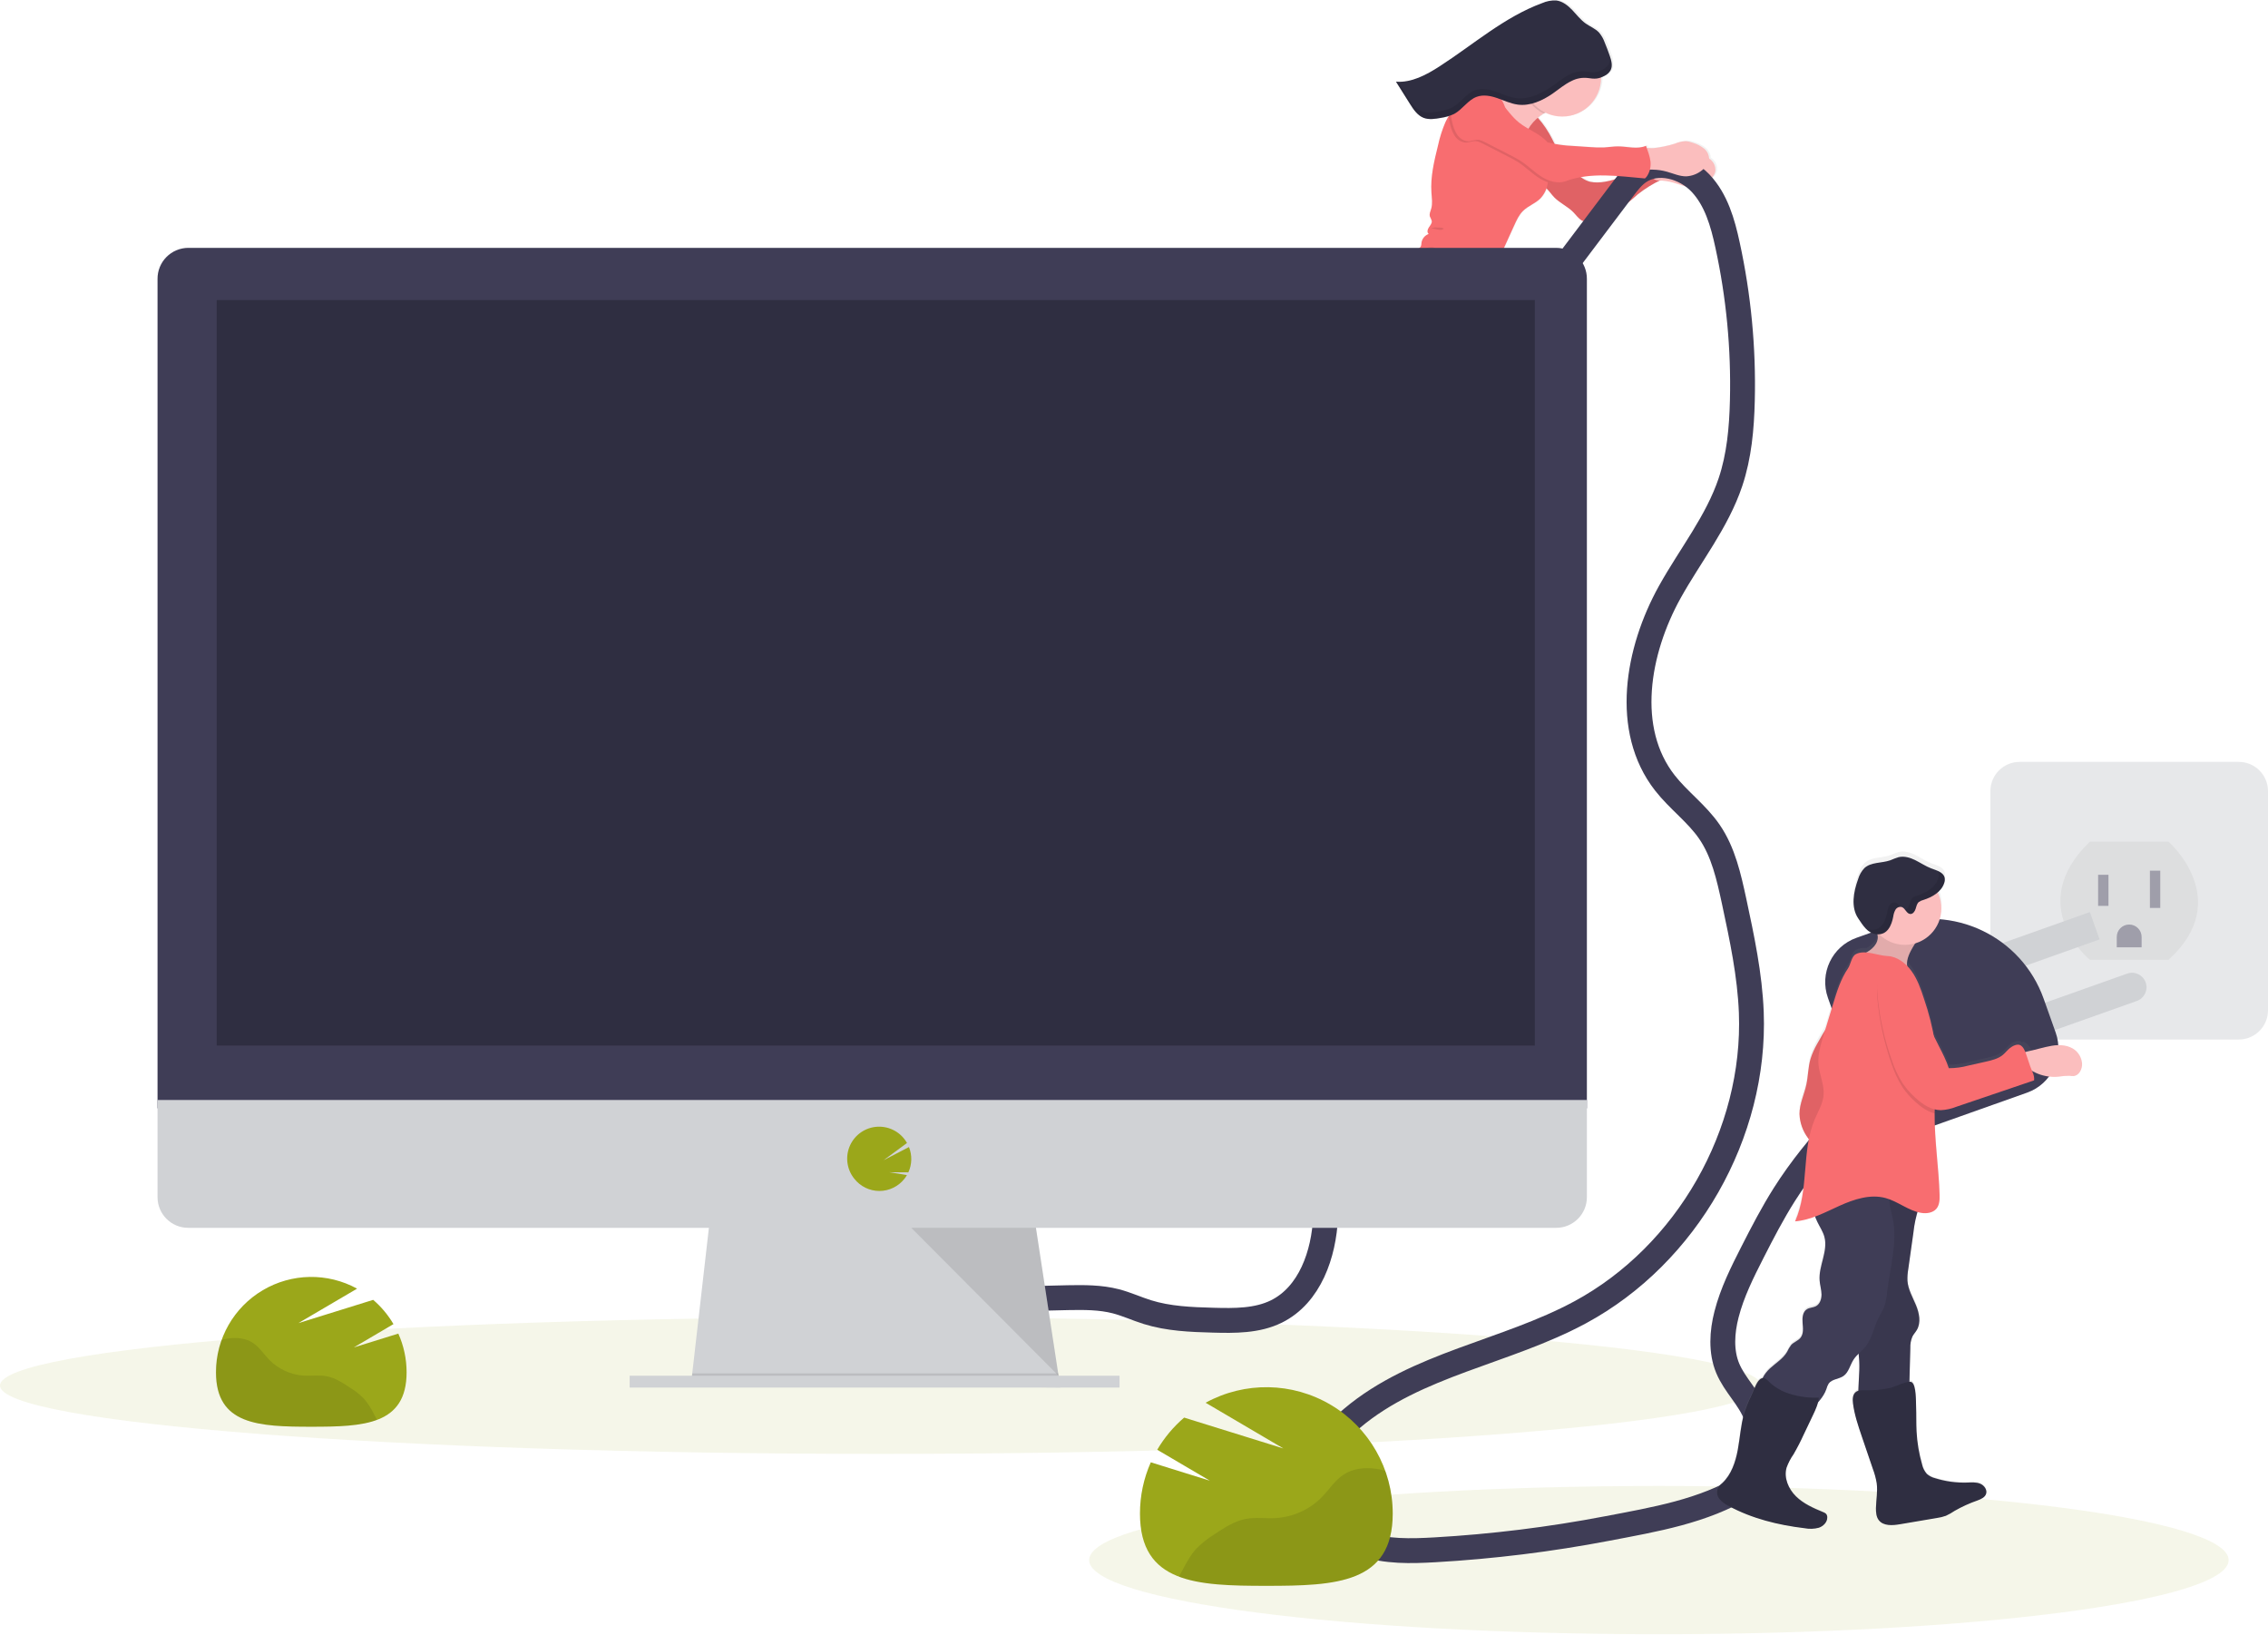
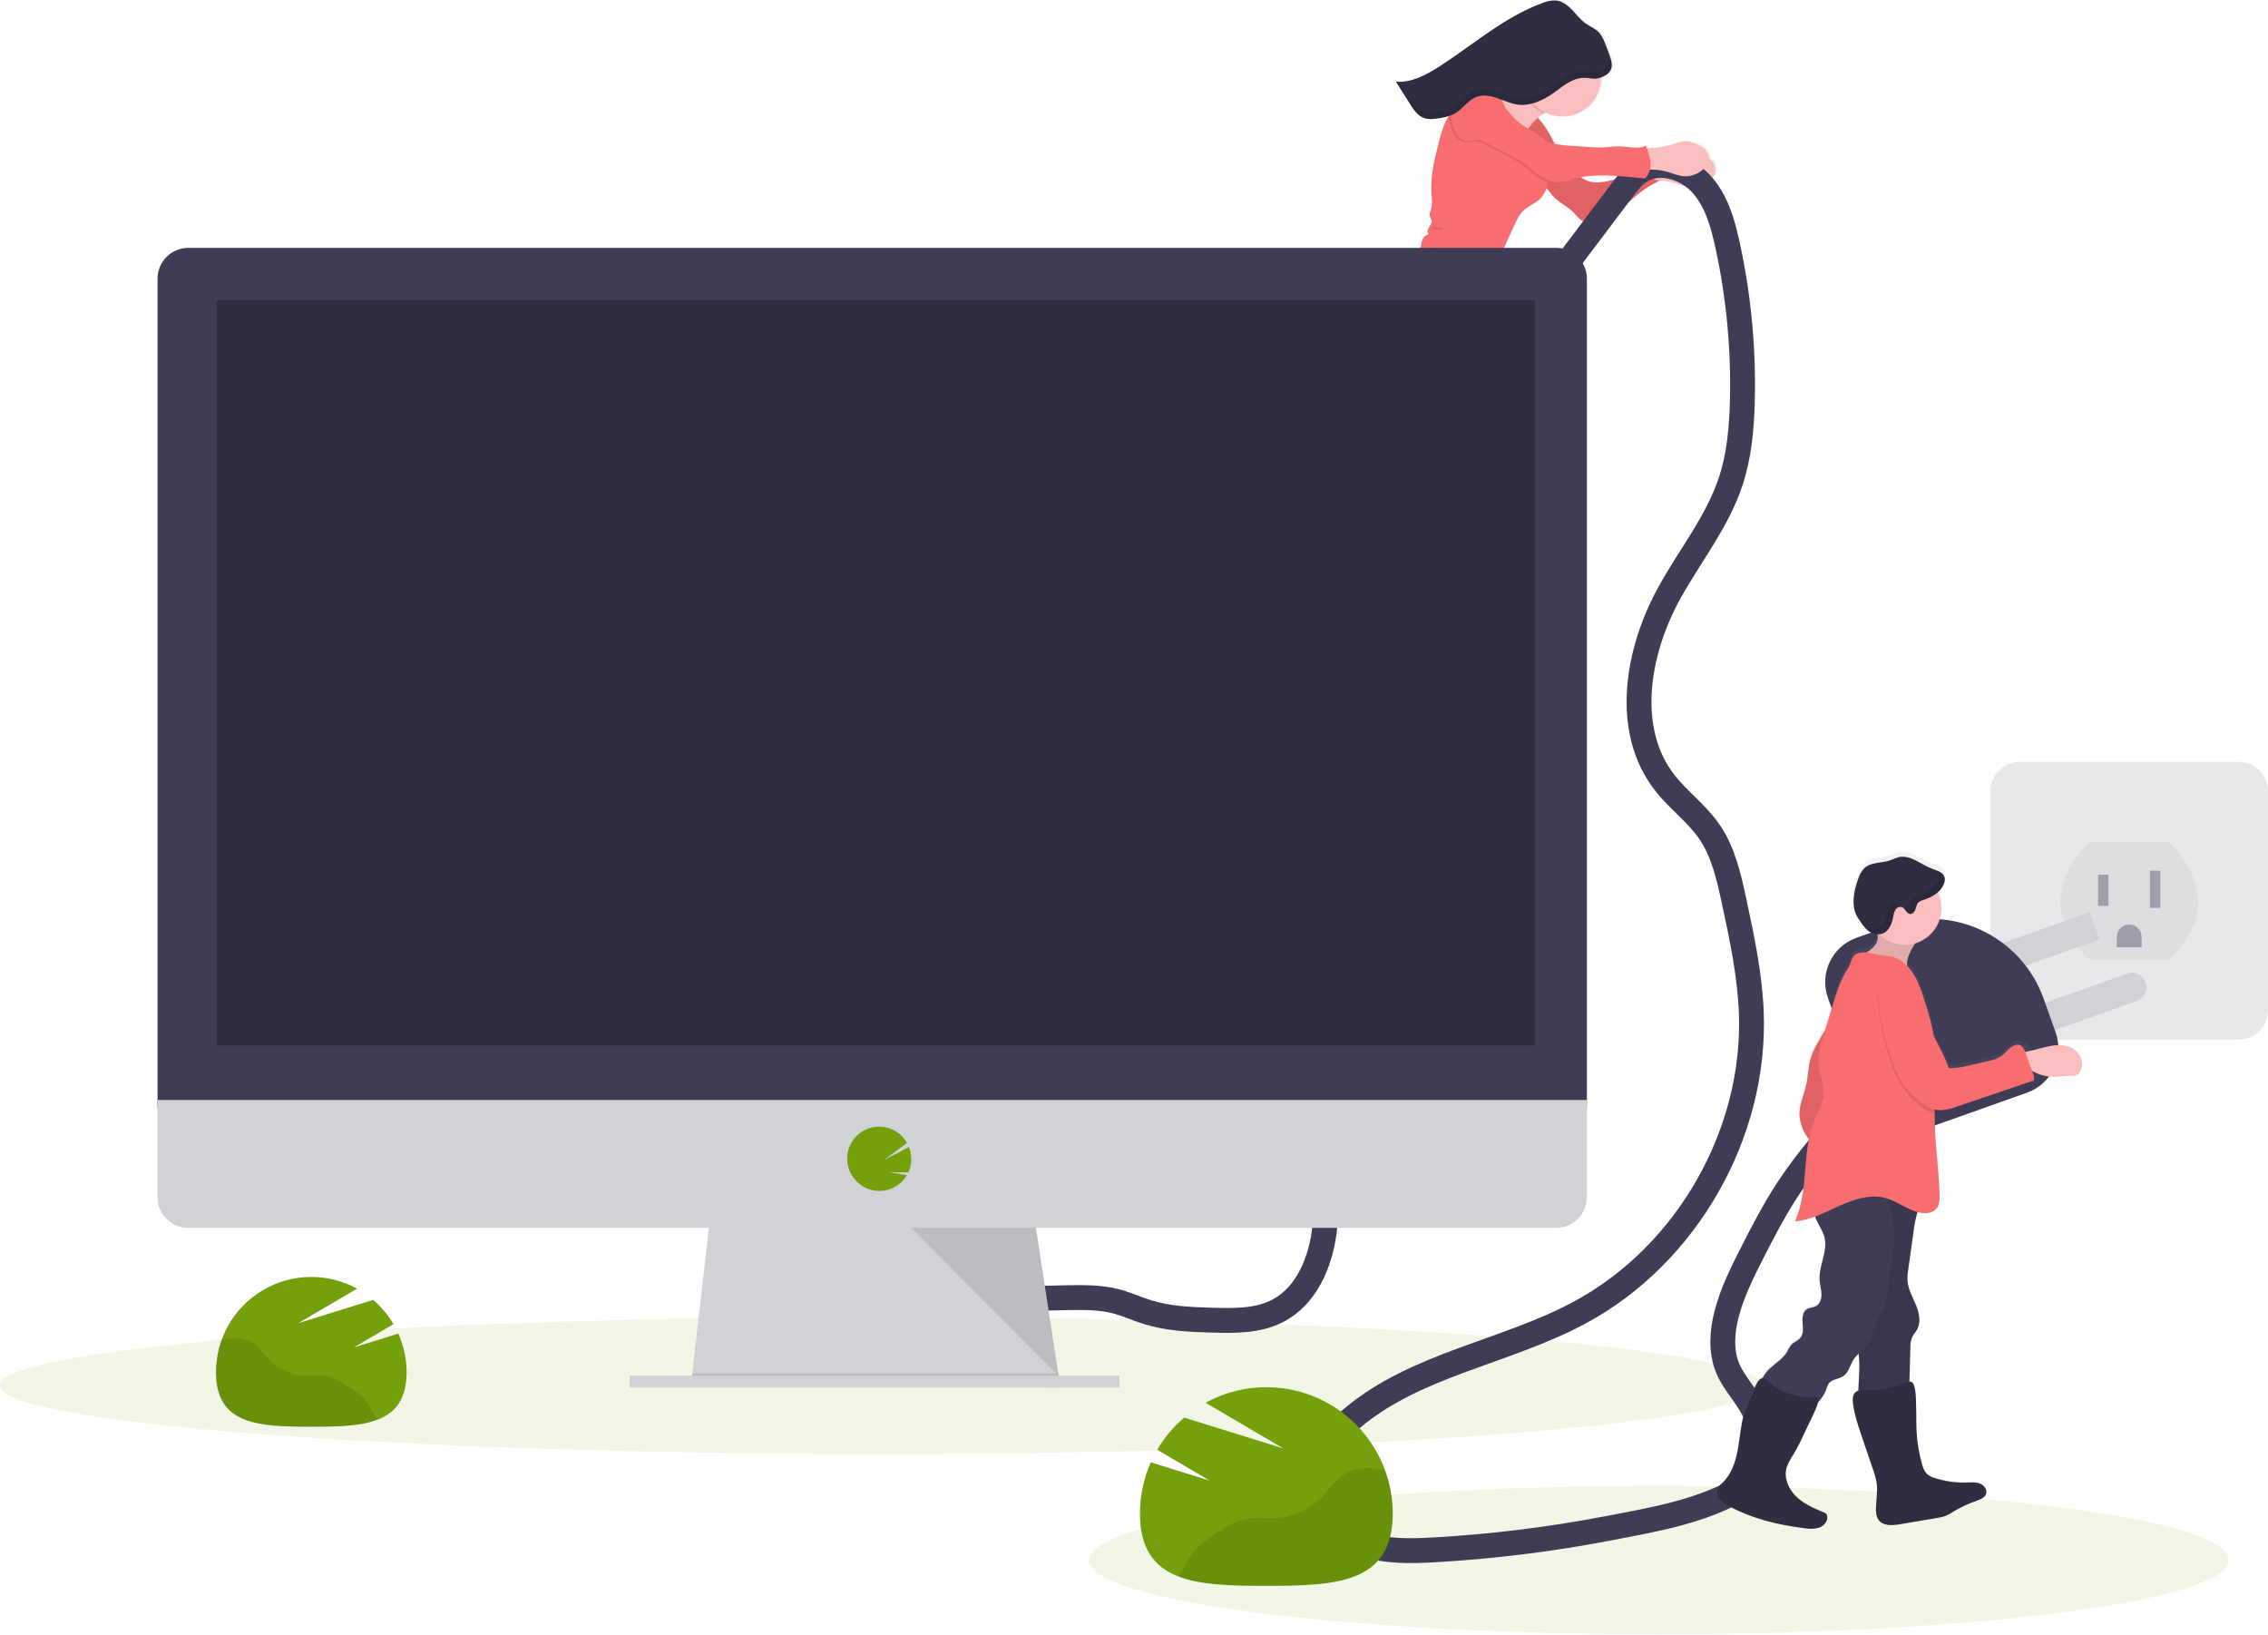
<svg xmlns="http://www.w3.org/2000/svg" xmlns:xlink="http://www.w3.org/1999/xlink" data-name="Layer 1" width="1094.72" height="788.69" viewBox="0 0 1094.72 788.69">
  <defs>
    <linearGradient id="a" x1="2938.83" y1="215.4" x2="2938.83" y2="-91.93" gradientTransform="rotate(59.3 1726.545 -1812.88)" gradientUnits="userSpaceOnUse">
      <stop offset="0" stop-color="gray" stop-opacity=".25" />
      <stop offset=".54" stop-color="gray" stop-opacity=".12" />
      <stop offset="1" stop-color="gray" stop-opacity=".1" />
    </linearGradient>
    <linearGradient id="b" x1="1364.21" y1="820.42" x2="1364.21" y2="492.03" gradientTransform="matrix(-1 -.04 -.04 1 2349.24 29.65)" xlink:href="#a" />
  </defs>
  <g opacity=".5">
    <rect x="960.72" y="367.69" width="134" height="134" rx="14.12" fill="#d0d2d5" />
    <path d="M1008.72 406.2h38s32 28 0 57h-38s-32-26 0-57z" opacity=".1" />
    <path fill="#3f3d56" d="M1012.72 422.19h5v15h-5zm25-2h5v18h-5zm-10 26a6 6 0 016 6v5h-12v-5a6 6 0 016-6z" />
  </g>
  <path d="M674.41 294.11c3.17-.07 6.33.17 9.49 0 2.89-.14 5.76-.61 8.65-.9 4.94-.49 9.92-.45 14.88-.66 3.26-.14 6.7-.46 9.34-2.38 2.48-1.79 3.86-4.71 6.07-6.83 9-8.65 15.17-20.22 23.17-29.82 2-2.44 4.09-4.87 5.9-7.48 3.47-5 5.92-10.67 8.36-16.27a45.11 45.11 0 002.4-6.42c.45-1.76.68-3.58 1.28-5.3 1.24-3.52 4.22-6.6 4.58-10.31l-.42.06c3.64-4.63 3.08-12.7 4.88-18.63a80.28 80.28 0 014.17-10.29l6.69-14.57c1.15-2.5 2.35-5.08 4.34-7 2.41-2.33 5.77-3.49 8.19-5.81a12.71 12.71 0 003.14-5.11l.21.2c1.28 1.25 2.28 2.78 3.53 4.07 2.69 2.78 6.42 4.37 9.16 7.1 1.4 1.39 2.55 3.08 4.24 4.09a4.7 4.7 0 005.44-.67c4.91-4.32 12.23-4.72 17.54-8.53 1.47-1.06 2.75-2.35 4.13-3.51a56.32 56.32 0 0110.67-6.7 26.61 26.61 0 016.59.94c3.08.85 6.09 2.26 9.29 2.2a13.4 13.4 0 007.81-3c1.63-1.26 3.12-3 3.36-5a6.42 6.42 0 00-2.4-5.4c-.22-.19-.45-.36-.68-.53A6.68 6.68 0 00876 127a16 16 0 00-5.45-2.78 11.69 11.69 0 00-3.44-.78 15.7 15.7 0 00-5.34 1.25 51.34 51.34 0 01-10.47 2.2c-.63.06-1.91-.07-3-.08l-.37-1.06c-4.16 1.92-9 .34-13.56.35-2.22 0-4.43.39-6.64.53a59.92 59.92 0 01-7.34-.16L813 126a87.11 87.11 0 01-9.42-1c-.83-1.69-1.66-3.38-2.59-5a46.27 46.27 0 00-5.49-7.63 26.52 26.52 0 012.64-2l.18-.11c.23-.13.51-.27.82-.41a18.93 18.93 0 0027.06-17.08 14.5 14.5 0 001.6-.73c.3-.16.6-.33.89-.52l.43-.29a8.34 8.34 0 00.78-.67c.12-.12.24-.24.35-.37a4.78 4.78 0 00.57-.84c.06-.12.12-.23.17-.35s0-.09.05-.14.07-.18.1-.26 0-.12.05-.18l.06-.24a1.29 1.29 0 000-.19v-.44a1.64 1.64 0 010-.22 1.7 1.7 0 000-.22v-.22a1.62 1.62 0 000-.22v-.27a1.79 1.79 0 000-.23v-.91a1.16 1.16 0 000-.18 2.33 2.33 0 000-.28v-.16c0-.05 0-.2-.07-.3v-.14l-.09-.32v-.12c0-.11-.07-.22-.1-.33v-.1l-.12-.36v-.06c0-.17-.11-.35-.17-.52-.75-2.16-1.56-4.31-2.42-6.43a15.64 15.64 0 00-2.78-4.86c-1.77-1.88-4.31-2.82-6.43-4.32-2.5-1.76-4.37-4.25-6.49-6.47s-4.69-4.23-7.74-4.6a15.16 15.16 0 00-7.06 1.29c-18.37 6.78-33.41 20.14-49.88 30.74-6.41 4.13-13.59 8-21.18 7.47l6.7 10.64c.32.52.65 1 1 1.54s.7 1 1.07 1.5a12.07 12.07 0 003.51 3.22 7.69 7.69 0 001.08.52 8.88 8.88 0 001 .31c2.39.57 5 .09 7.42-.39.83-.16 1.66-.33 2.48-.52l1-.28h.16v.16c-.56 1-1.09 1.91-1.56 2.9a60.81 60.81 0 00-3.57 11.12c-1.89 7.5-3.79 15.16-3.29 22.86.17 2.6.61 5.26-.14 7.76-.36 1.23-1 2.49-.66 3.71a17.12 17.12 0 01.92 2.18c.16 1.16-.76 2.16-1.42 3.12s-1 2.49-.06 3.16a5.39 5.39 0 00-3.57 4.45 3.79 3.79 0 01-.34 1.71 4.23 4.23 0 01-1 .93 5.39 5.39 0 00-1.87 3.36c-1.93 0-3.56 1.88-5.32 3a21.45 21.45 0 01-4.85 1.76c-4.83 1.54-9 4.71-12.77 8.05-2.1 1.83-4.22 3.85-5.14 6.47-.3.86-.46 1.76-.72 2.63a18.14 18.14 0 01-2.32 4.74 34.23 34.23 0 01-7 7.82 18.59 18.59 0 00-3.6 3.86c-1.53 2.21-4.64 2.87-6.28 5a23.75 23.75 0 01-2 3c-1.27 1.2-3.19 1.3-4.81 2-3.79 1.57-5.54 6-8.92 8.34a.94.94 0 01-.67.22c-.29 0-.46-.35-.71-.52-.49-.33-1.14-.08-1.72.07s-1.36.09-1.51-.49c-8.15-4.94-16.16-10.3-24.32-15.24l-3.72-2.25-19.9-12.06a1.48 1.48 0 00-1.57 0l-.62.43c-1-1.06-2.11-2-2.77-2.78-.27-.31-.54-.62-.82-.92a1.22 1.22 0 00.53-.1 1 1 0 00.43-1.3 3.26 3.26 0 00-.92-1.17 22.15 22.15 0 01-2.39-2.73 25.24 25.24 0 00-2.63-3.44 4.83 4.83 0 00-3.9-1.55 6.33 6.33 0 00-2.26.91 37.09 37.09 0 00-7.5 5.75.79.79 0 00-.33.62c0 .2.2.35.22.54a.7.7 0 01-.19.5 20.93 20.93 0 01-4.73 4.31q-3.81 2.85-7.45 5.92a10.42 10.42 0 00-3.48 4.25 8.31 8.31 0 00.61 5.9c1.66 3.91 4.57 7.15 7.45 10.28a3.64 3.64 0 001.91 1.34 2.43 2.43 0 001.73-.42c1.77-1.16 2.06-3.56 2.19-5.66.05-1 .11-1.92.17-2.88a1.33 1.33 0 01.11-.56 1.4 1.4 0 01.61-.49l2.75-1.45c-.08-.13-.17-.26-.26-.39a11.21 11.21 0 016.49-.42c1.46.43 2.8 1.3 4.2 1.84a9.29 9.29 0 001 5.42c5.13.53 9.75 2.81 14.34 5.11a114.33 114.33 0 0110.78 6.09q4.24 2.76 8.3 5.77c3.84 2.84 7.55 5.85 11.22 8.89a54.11 54.11 0 007.67 5.65c7.22 4.05 16.9 4.19 23.53-.86 8.36-6.37 19-9.68 28-15.19a31.6 31.6 0 007.25-5.57 4.94 4.94 0 01-.12.77c-.54 2.49-2.69 4.29-3.5 6.81-.63 2-.4 4.31-1.62 6-.93 1.29-2.67 2.21-2.72 3.8 0 .44.13.88.13 1.32a4.13 4.13 0 01-.48 1.59c-1 2.25-2.12 4.61-4.17 6-.8.55-1.82 1.05-2 2a1.89 1.89 0 01-.21.79c-.34.47-1.09.22-1.63.42-.75.28-.87 1.25-1.17 2a3.24 3.24 0 01-3.27 1.92c-6.83-.83-13.54 2.26-20.42 2.08-2.37-.07-4.73-.31-7.11-.33-7.3-.06-14.45 2-21.48 4a11.34 11.34 0 00-1.42 4.5 17.37 17.37 0 01-7.35.28 15.67 15.67 0 00-1.84-.25 2.77 2.77 0 00.16-1.42 40.15 40.15 0 00-8.23 3.67c-1.71 1-3.52 2.4-3.68 4.37a6.57 6.57 0 00.32 2.24l.93 3.53a3.72 3.72 0 00.83 1.77c.31.3.72.48 1 .8a3.14 3.14 0 01.54 1.27l.78 3.06a19.46 19.46 0 01.62 3.11c.09 1 0 1.92.07 2.88a29.93 29.93 0 00.69 4.7l1.11 5.54a18.91 18.91 0 001.31 4.5c.47 1 1.1 1.86 1.48 2.86.3.77.44 1.59.8 2.32a6.19 6.19 0 002.9 2.68 3.23 3.23 0 001.41.44c1.42 0 2.44-1.32 3.1-2.58a15.6 15.6 0 002.07-7.52c0-1.06-.21-2.11-.3-3.17-.24-3 .62-5.92.62-8.91a1.75 1.75 0 00-1.25-1.82c.09-2.54.08-5.23 1.42-7.4a11.15 11.15 0 012.44-2.65c.37 1.18.78 2.35 1.24 3.49 7.61-2.22 15.47-4.36 23.44-4.56zM837 140.54c-.54.2-1.09.4-1.65.58-4.66 1.55-10 3.06-14.82 2a12.87 12.87 0 01-4.06-2l-.35-.22c6.79-1.19 13.88-.9 20.88-.36z" transform="translate(-52.64 -55.65)" fill="url(#a)" />
  <path d="M811.42 74.6a15.45 15.45 0 015.31-1.23 11.65 11.65 0 013.42.79 16.08 16.08 0 015.44 2.8 6.51 6.51 0 012.41 5.4c-.23 2-1.71 3.73-3.33 5a13.27 13.27 0 01-7.76 3c-3.18.05-6.18-1.38-9.25-2.23a26.56 26.56 0 00-6.86-1 15 15 0 01-3.49-.22 3.74 3.74 0 01-2.68-2.06 5.28 5.28 0 010-3c.23-1.24.19-4.18 1.29-4.92.88-.6 4-.12 5.08-.21a50.14 50.14 0 0010.42-2.12z" fill="#fbbebe" />
  <path d="M740.03 54.47a46.24 46.24 0 017.75 10c3.52 6.14 5.76 13.28 11.06 18a37.32 37.32 0 004.47 3.23 12.9 12.9 0 004.06 2c4.76 1.07 10.1-.42 14.74-2a93.35 93.35 0 0013.33-6 11 11 0 001.56 5.48c1.11 1.57 3.38 2.49 5 1.5a59.3 59.3 0 00-11.53 7.13c-1.37 1.16-2.64 2.44-4.1 3.49-5.27 3.79-12.56 4.17-17.43 8.47a4.69 4.69 0 01-5.41.65c-1.69-1-2.84-2.72-4.23-4.11-2.74-2.74-6.46-4.34-9.15-7.13-1.25-1.29-2.25-2.82-3.53-4.08-1.83-1.8-4.21-3-5.89-5-1.25-1.47-2-3.26-3.17-4.83-1-1.36-2.18-2.55-3.07-4-2.18-3.47-2.16-8-.91-11.89s4.12-7.52 6.45-10.91z" fill="#f86d70" />
  <path d="M740.03 54.47a46.24 46.24 0 017.75 10c3.52 6.14 5.76 13.28 11.06 18a37.32 37.32 0 004.47 3.23 12.9 12.9 0 004.06 2c4.76 1.07 10.1-.42 14.74-2a93.35 93.35 0 0013.33-6 11 11 0 001.56 5.48c1.11 1.57 3.38 2.49 5 1.5a59.3 59.3 0 00-11.53 7.13c-1.37 1.16-2.64 2.44-4.1 3.49-5.27 3.79-12.56 4.17-17.43 8.47a4.69 4.69 0 01-5.41.65c-1.69-1-2.84-2.72-4.23-4.11-2.74-2.74-6.46-4.34-9.15-7.13-1.25-1.29-2.25-2.82-3.53-4.08-1.83-1.8-4.21-3-5.89-5-1.25-1.47-2-3.26-3.17-4.83-1-1.36-2.18-2.55-3.07-4-2.18-3.47-2.16-8-.91-11.89s4.12-7.52 6.45-10.91z" opacity=".1" />
  <path d="M562.3 146.82a10.36 10.36 0 00-2.82-2.55 8.54 8.54 0 00-5.27-.54c-4.46.68-8.6 2.72-12.52 5-3.16 1.81-6.3 3.82-8.56 6.67a6.85 6.85 0 00-1.51 3 6.18 6.18 0 00.23 2.73 6.6 6.6 0 003.57 4.62c2.09.82 4.42-.05 6.52-.85 2.82-1.09 5.92-2.1 8.82-1.24 2.15.64 4 2.27 6.27 2.33 2.67.08 4.83-2.08 6.53-4.14 1.47-1.8 4.69-5.05 4.48-7.58s-4.16-5.64-5.74-7.45zm33.7 77.83a17.27 17.27 0 01-7.5.31c-1.52-.28-3.38-.64-4.35.55a3.58 3.58 0 00-.61 1.48c-2.49 10.19-.21 21 4 30.65a.94.94 0 00.28.42c.27.2.64.06.95-.07a11.28 11.28 0 002.83-1.65c1.92-1.74 2.33-4.57 2.42-7.16s.05-5.33 1.39-7.55c1.68-2.75 5.19-4.09 6.57-7 1.11-2.37.53-5.18-.45-7.6-.33-.84-.46-3-1.24-3.41s-3.4.79-4.29 1.03z" fill="#fbbebe" />
  <path d="M562.01 145.8a1 1 0 00.42-1.3 3.38 3.38 0 00-.92-1.18 20.69 20.69 0 01-2.38-2.74 27.68 27.68 0 00-2.63-3.44 4.85 4.85 0 00-3.89-1.56 6 6 0 00-2.25.9 36.36 36.36 0 00-7.45 5.72c-.17.17-.36.38-.32.62s.2.34.22.54a.69.69 0 01-.18.49 20.68 20.68 0 01-4.7 4.29q-3.78 2.84-7.4 5.9a10.3 10.3 0 00-3.45 4.23 8.41 8.41 0 00.63 5.89c1.67 3.92 4.58 7.16 7.45 10.31a3.78 3.78 0 001.92 1.35 2.42 2.42 0 001.72-.42c1.75-1.15 2-3.55 2.15-5.64l.16-2.89a1.29 1.29 0 01.11-.55 1.35 1.35 0 01.61-.49l2.72-1.44a8.77 8.77 0 00-8-4.16 3 3 0 01-2.14-.29 1.76 1.76 0 010-2.44 5.38 5.38 0 012.36-1.31c7.17-2.63 13.65-6.85 20.61-10a5.29 5.29 0 012.46-.57c.7.05 1.52.46 2.17.18zm28.25 104.72c-.32.6-.43 1.3-.78 1.89s-1.11 1-1.7.7a1.75 1.75 0 01-.66-.89 37.36 37.36 0 01-2.45-22.06 13.91 13.91 0 011.07-3.52c.53-1.08 1.3-2.18 1.08-3.36a39.64 39.64 0 00-8.18 3.64c-1.7 1-3.49 2.39-3.65 4.35a6.84 6.84 0 00.33 2.24l.94 3.53a3.65 3.65 0 00.84 1.77c.3.3.71.49 1 .81a3 3 0 01.54 1.26l.79 3.06a19.6 19.6 0 01.63 3.12c.09 1 0 1.92.08 2.88a31 31 0 00.7 4.69l1.13 5.54a19.26 19.26 0 001.32 4.5c.47 1 1.1 1.86 1.49 2.87.29.77.44 1.59.8 2.32a6.29 6.29 0 002.89 2.69 3.39 3.39 0 001.41.45c1.41.05 2.42-1.32 3.08-2.58a15.56 15.56 0 002-7.5c0-1.06-.22-2.11-.31-3.17-.25-3 .59-5.91.58-8.9.02-2.8-3.94-2.27-4.97-.33z" fill="#f86d70" />
  <path d="M736.98 76.29a22.08 22.08 0 01-8-6.25 38.19 38.19 0 01-3-4.45 135.15 135.15 0 01-9.75-20.07c4.26.87 8.73 1.66 12.92.46a17.84 17.84 0 006-3.18 51.87 51.87 0 006.32-6.17 60.76 60.76 0 005 8c1.07 1.44 4.69 4.37 4.42 6.33s-4.27 2.94-5.89 3.87l-.17.11a22.68 22.68 0 00-6.15 5.73c-3.14 4.46-4.23 10.68-1.7 15.62z" fill="#fbbebe" />
  <path d="M745.08 54.79a18.74 18.74 0 01-9.85-12 51.87 51.87 0 006.32-6.17 60.76 60.76 0 005 8c1.07 1.44 4.69 4.37 4.42 6.33s-4.27 2.91-5.89 3.84z" opacity=".1" />
  <circle cx="754.08" cy="37.53" r="18.73" fill="#fbbebe" />
  <path d="M713.11 154.2a8.74 8.74 0 01-8.62.21 16.59 16.59 0 01-3.72-3.13c-6.15-6.31-12-13-16.11-20.83a14.44 14.44 0 01-1.82-5.37 5.9 5.9 0 011.93-5.12 4.16 4.16 0 001-.93 3.75 3.75 0 00.33-1.7 5.31 5.31 0 013.54-4.43c-1-.68-.6-2.19.05-3.16s1.56-2 1.4-3.12a17.12 17.12 0 00-.92-2.18c-.36-1.22.29-2.48.64-3.7.73-2.5.29-5.16.11-7.76-.53-7.7 1.34-15.34 3.19-22.83a61.24 61.24 0 013.52-11.1c.47-1 1-2 1.54-2.89a76.83 76.83 0 016.29-8.75 11.36 11.36 0 014.29-3.84 4.24 4.24 0 01.5-.18 10.88 10.88 0 013.82-.29c3.38.21 6.93 1 9.34 3.38s3.19 5.72 4.28 8.94a24.63 24.63 0 001.26 3.15c1.59 3.16 4.18 5.68 6.73 8.13l2.77 2.67c1.39 1.34 3.8 1 5.11 2.41a6.48 6.48 0 011.17 2.24 34.75 34.75 0 012.55 11.33 18.75 18.75 0 01-.15 2.59 13.64 13.64 0 01-3.79 8c-2.4 2.31-5.74 3.45-8.13 5.77-2 1.92-3.16 4.49-4.3 7l-6.61 14.54a82.39 82.39 0 00-4.11 10.25c-2.08 6.99-.9 16.85-7.08 20.7z" fill="#f86d70" />
  <path d="M655.36 236.6c-4.94.2-9.89.14-14.81.61-2.87.28-5.73.75-8.61.87-3.14.14-6.29-.11-9.44-.05-7.93.17-15.75 2.28-23.38 4.46a44.4 44.4 0 01-3.31-16.57 10.57 10.57 0 010-1.13 11.37 11.37 0 011.41-4.58c7-2 14.1-4 21.37-3.9 2.37 0 4.72.28 7.08.35 6.85.21 13.51-2.86 20.31-2a3.2 3.2 0 003.25-1.91c.29-.74.41-1.71 1.16-2 .54-.2 1.28.05 1.62-.41a2.1 2.1 0 00.21-.79c.2-1 1.21-1.45 2-2 2-1.38 3.13-3.74 4.13-6a4.07 4.07 0 00.47-1.58c0-.44-.14-.88-.13-1.33 0-1.58 1.77-2.49 2.69-3.78 1.21-1.7 1-4 1.59-6 .8-2.52 2.93-4.31 3.46-6.79a4.94 4.94 0 00.12-.77 31.32 31.32 0 01-7.21 5.54c-8.88 5.47-19.5 8.74-27.79 15.07-6.58 5-16.22 4.85-23.42.78a54.16 54.16 0 01-7.66-5.67c-3.66-3-7.36-6.07-11.19-8.93q-4-3-8.29-5.79a114.13 114.13 0 00-10.74-6.29c-4.58-2.32-9.19-4.62-14.29-5.17a10.53 10.53 0 01-.28-8.64 29.14 29.14 0 014.68-7.55 21.78 21.78 0 015.36-5.47 1.46 1.46 0 011.56 0l19.82 12.17 3.71 2.27c8.13 5 16.13 10.35 24.26 15.32.15.57.94.64 1.51.49s1.22-.39 1.71-.06c.24.16.41.46.71.52a1 1 0 00.66-.22c3.36-2.31 5.08-6.75 8.85-8.3 1.61-.66 3.52-.76 4.78-2a22.71 22.71 0 002-3c1.63-2.13 4.72-2.77 6.23-5a18.35 18.35 0 013.57-3.84 33.83 33.83 0 007-7.79 18.08 18.08 0 002.29-4.72c.26-.87.42-1.77.71-2.63.91-2.62 3-4.63 5.09-6.45 3.79-3.32 7.88-6.47 12.68-8a21.44 21.44 0 004.83-1.75c1.93-1.18 3.7-3.37 5.91-2.86a5 5 0 012.19 1.38 69.61 69.61 0 017.45 8.53q5.35 6.81 10.69 13.63a15.75 15.75 0 004.19 4.15 11.49 11.49 0 007.75 1c-.35 3.71-3.3 6.77-4.52 10.29-.59 1.71-.82 3.53-1.26 5.28a43.25 43.25 0 01-2.37 6.41c-2.4 5.59-4.82 11.21-8.26 16.23-1.78 2.61-3.83 5-5.84 7.45-7.93 9.57-14 21.11-23 29.72-2.18 2.11-3.56 5-6 6.81-2.65 1.96-6.07 2.26-9.26 2.39z" fill="#434175" />
  <path d="M693.04 109.72a5.43 5.43 0 00-2.5.75c1.83-.64 4.06 1.07 5.75.26.79-.38.67-.49 0-.72-1.01-.34-2.23-.03-3.25-.29z" opacity=".1" />
  <path fill="#d0d2d5" d="M935.241 466.28l73.503-26.101 4.685 13.192-73.503 26.102zm24.589 27.357l66.906-23.759a7 7 0 018.94 4.254 7 7 0 01-4.255 8.94l-66.907 23.758-4.684-13.193z" />
  <path d="M896.087 452.598l16.303-5.789a58 58 0 0174.065 35.248l5.789 16.303a22.68 22.68 0 01-13.783 28.962l-49.587 17.608a22.68 22.68 0 01-28.962-13.783l-17.608-49.587a22.68 22.68 0 0113.783-28.962z" fill="#3f3d56" />
  <path d="M692.14 119.48a3.88 3.88 0 00-2.11-.13 4.46 4.46 0 00-2.75 1.35 1.5 1.5 0 001.23 0 7.27 7.27 0 012-.22c.58 0 2.31.64 2.76.36.66-.43-.68-1.19-1.13-1.36zm54.99-31.54a19.42 19.42 0 01-4.28-2.06c-3.51-2.23-6.46-5.26-9.93-7.54a55.25 55.25 0 00-5.43-3l-11.71-6a11.87 11.87 0 00-2.84-1.16c-1.91-.42-4.06.86-6 .59a7.23 7.23 0 01-4.88-3.37 17.57 17.57 0 01-2.2-5.67 29.09 29.09 0 01-.67-3.59 16 16 0 01-.07-3.79 9.48 9.48 0 013.3-6.46 12.09 12.09 0 014.64-2 19.37 19.37 0 013.21-.53 11.43 11.43 0 011.85 0c4.42.35 8.16 3.35 11.11 6.65 1.55 1.74 3 3.61 4.48 5.38a24.63 24.63 0 001.26 3.15c1.59 3.16 4.18 5.68 6.73 8.13l2.77 2.67c1.39 1.34 3.8 1 5.11 2.41a6.48 6.48 0 011.17 2.24 34.75 34.75 0 012.53 11.36 18.75 18.75 0 01-.15 2.59zm-91.07 127.98l-60.26 8.87a11.37 11.37 0 011.41-4.58c7-2 14.1-4 21.37-3.9 2.37 0 4.72.28 7.08.35 6.85.21 13.51-2.86 20.31-2a3.2 3.2 0 003.25-1.91c.29-.74.41-1.71 1.16-2 .54-.2 1.28.05 1.62-.41a2.1 2.1 0 00.21-.79c.2-1 1.21-1.45 2-2 2-1.38 3.13-3.74 4.13-6a4.07 4.07 0 00.47-1.58c0-.44-.14-.88-.13-1.33 0-1.58 1.77-2.49 2.69-3.78 1.21-1.7 1-4 1.59-6 .8-2.52 2.93-4.31 3.46-6.79l.26-.34 10.26-4z" opacity=".1" />
-   <ellipse cx="425" cy="668.67" rx="425" ry="33" fill="#9ba71a" opacity=".1" />
-   <ellipse cx="800.72" cy="752.92" rx="275" ry="35.77" fill="#9ba71a" opacity=".1" />
+   <ellipse cx="425" cy="668.67" rx="425" ry="33" fill="#73a00b" opacity=".1" />
+   <ellipse cx="800.72" cy="752.92" rx="275" ry="35.77" fill="#73a00b" opacity=".1" />
  <path d="M475.25 641.95l.28-14.16q20-1.14 40-1.52c7.74-.14 15.58-.19 23.07 1.75 5.19 1.35 10.1 3.63 15.22 5.23 10.2 3.18 21 3.6 31.71 3.89 10.39.29 21.24.39 30.57-4.2 16.15-8 22.94-27.65 23.73-45.64s-2.79-36.12-.3-54" fill="none" stroke="#3f3d56" stroke-miterlimit="10" stroke-width="12" />
  <path fill="#d0d2d5" d="M511.81 669.66l-178.19-2.28.52-4.57 8.62-75.39h156.48l11.52 75.39.88 5.71.17 1.14z" />
  <path opacity=".1" d="M511.64 668.52h-88.93l-89.09-1.14.52-4.57h176.62l.88 5.71z" />
  <path fill="#d0d2d5" d="M303.92 663.95h236.45v5.71H303.92z" />
  <path d="M765.96 134.62a14.87 14.87 0 00-14.8-15H90.84a14.88 14.88 0 00-14.8 15v400.26h689.92z" fill="#3f3d56" />
  <path d="M76.04 530.88v46.89a14.8 14.8 0 0014.8 14.8h660.32a14.8 14.8 0 0014.8-14.8v-46.89z" fill="#d0d2d5" />
  <path fill="#2f2e41" d="M104.6 144.8h636.23v359.81H104.6z" />
-   <path d="M424.43 574.78a15.43 15.43 0 0012.13-5.89 15.28 15.28 0 001.2-1.77l-8.46-1.39 9.15.07a15.44 15.44 0 00.29-12.22l-12.27 6.37 11.32-8.32a15.42 15.42 0 10-25.43 17.25 15.4 15.4 0 0012.07 5.9z" fill="#9ba71a" />
+   <path d="M424.43 574.78a15.43 15.43 0 0012.13-5.89 15.28 15.28 0 001.2-1.77l-8.46-1.39 9.15.07a15.44 15.44 0 00.29-12.22l-12.27 6.37 11.32-8.32a15.42 15.42 0 10-25.43 17.25 15.4 15.4 0 0012.07 5.9z" fill="#73a00b" />
  <path opacity=".1" d="M439.85 592.56l71.09 71.39-10.91-71.39h-60.18z" />
  <path d="M745.18 141.87l38.18-50.59c2.28-3 4.63-6.13 7.76-8.29 9-6.22 22.19-2.54 29.72 5.43s10.69 19.06 13 29.78a316.11 316.11 0 017.16 75.15c-.32 13.29-1.51 26.72-5.74 39.33-6.42 19.18-19.43 35.33-29.26 53-15.83 28.47-22.46 66.44-2.42 92.13 6.53 8.37 15.42 14.77 21.45 23.51 6.81 9.87 9.46 21.94 12 33.66 3.79 17.7 7.59 35.51 8.29 53.6 2.26 58.49-31.09 116.93-82.59 144.75-35.75 19.32-79 24.92-110.09 51.12-11 9.23-20.48 22.8-17.78 36.86 2.2 11.41 12.22 20.08 23.22 23.85s22.93 3.46 34.53 2.8a636.33 636.33 0 0083-10.25c23.23-4.44 46.42-8.27 66.67-20.49a14 14 0 005.05-4.53c1.31-2.19 1.53-4.84 1.71-7.39.55-7.51 1.07-15.3-1.58-22.35-3.09-8.24-10.14-14.48-13.52-22.6s-2.77-17.47-.58-26c2.7-10.54 7.61-20.36 12.55-30.05 4.81-9.44 9.69-18.85 15.35-27.8 15.94-25.16 37.72-46 59.27-66.55" fill="none" stroke="#3f3d56" stroke-miterlimit="10" stroke-width="12" />
  <path d="M808.36 69.35a15 15 0 015.31-1.23 12 12 0 013.42.78 16.1 16.1 0 015.44 2.81 6.49 6.49 0 012.41 5.4c-.23 2-1.71 3.72-3.33 5a13.22 13.22 0 01-7.76 3c-3.18 0-6.18-1.38-9.25-2.24a26.55 26.55 0 00-6.86-1 15 15 0 01-3.49-.23 3.73 3.73 0 01-2.68-2.05 5.38 5.38 0 010-2.95c.24-1.24.2-4.19 1.3-4.93.88-.59 4-.11 5.08-.2a51.46 51.46 0 0010.41-2.16z" fill="#fbbebe" />
  <path d="M794.49 70.35c-4.14 1.9-9 .32-13.5.31-2.21 0-4.41.37-6.61.5a59.44 59.44 0 01-7.31-.19l-7.32-.5a62.44 62.44 0 01-12.79-1.76c-3.58-4.22-9.39-6.08-13.71-9.52-3.46-2.76-5.94-6.52-8.89-9.83s-6.69-6.3-11.1-6.65a16.41 16.41 0 00-5.07.54 11.82 11.82 0 00-4.63 2 9.44 9.44 0 00-3.3 6.46 21.68 21.68 0 00.73 7.38 17.62 17.62 0 002.2 5.68 7.34 7.34 0 004.89 3.37c1.93.26 4.07-1 6-.6a11.87 11.87 0 012.84 1.16l11.72 6a56.26 56.26 0 015.42 3c3.48 2.28 6.42 5.31 9.93 7.54s7.94 3.63 11.84 2.17c12-4.47 25.52-2.39 38.25-1.28-.08-.24.44-.46.59-.66a10.75 10.75 0 002-7.49c-.31-2.63-1.31-5.11-2.18-7.63z" fill="#f86d70" />
  <path d="M774.36 36.66a6.85 6.85 0 003-2.68c1.14-2.11.44-4.7-.34-7s-1.57-4.31-2.44-6.43a15.49 15.49 0 00-2.78-4.87c-1.77-1.89-4.3-2.84-6.41-4.33-2.5-1.77-4.37-4.28-6.48-6.49S754.22.6 751.18.23a14.94 14.94 0 00-6.82 1.27c-18.26 6.71-33.19 20-49.54 30.54-6.36 4.11-13.5 7.94-21 7.39l6.71 10.66c1.71 2.73 3.63 5.62 6.63 6.79 2.65 1 5.61.5 8.39 0a22.61 22.61 0 006.39-1.92c4-2.17 6.57-6.68 10.87-8.25 3.21-1.17 6.79-.45 10 .67s6.36 2.64 9.74 3.1c6 .81 12-1.9 17-5.4 3-2.08 5.73-4.47 9-6a13.56 13.56 0 018-1.41c3.03.42 4.81.56 7.81-1.01z" fill="#2f2e41" />
  <path d="M777.36 33.98c1.12-2.07.46-4.61-.3-6.84a6 6 0 01-.5 3.77 7 7 0 01-3 2.68c-3 1.58-4.82 1.44-7.9.93a13.66 13.66 0 00-8 1.41c-3.25 1.57-6 4-9 6-5 3.5-11 6.2-17 5.39-3.39-.45-6.52-2-9.74-3.1s-6.81-1.84-10-.67c-4.29 1.57-6.83 6.09-10.86 8.25a22.71 22.71 0 01-6.39 1.92c-2.79.54-5.75 1.07-8.39 0-3-1.16-4.92-4.06-6.64-6.79l-4.75-7.55h-1.15l6.71 10.66c1.71 2.73 3.63 5.62 6.63 6.79 2.65 1 5.61.5 8.39 0a22.61 22.61 0 006.39-1.92c4-2.17 6.57-6.68 10.87-8.25 3.21-1.17 6.79-.45 10 .67s6.36 2.64 9.74 3.1c6 .81 12-1.9 17-5.4 3-2.08 5.73-4.47 9-6a13.56 13.56 0 018-1.41c3.08.5 4.9.64 7.89-.93a6.85 6.85 0 003-2.71z" opacity=".1" />
  <path d="M881.7 773.66a10 10 0 012.18-2.42c4.37-4.12 6.4-10.18 7.48-16.12s1.39-12 3.12-17.81a57.24 57.24 0 013.52-8.67c1-2.14 2.25-6.34 4.09-7.83a2.66 2.66 0 011.26-.61 14.65 14.65 0 013.62-4.82c2.86-2.59 6.35-4.65 8.26-8a17.64 17.64 0 011.93-3.29c1.29-1.43 3.33-2 4.52-3.51 1.55-1.94 1.2-4.71 1-7.19s0-5.43 2.14-6.72c1.28-.79 2.93-.72 4.26-1.41 2-1 2.79-3.53 2.75-5.78s-.74-4.44-.92-6.68c-.56-7.16 4.16-14.28 2.33-21.22-.69-2.63-2.26-4.92-3.43-7.36a17.2 17.2 0 01-1-2.54 35.57 35.57 0 01-9.73 2.35c5.51-12.36 4.11-26.73 6.68-40l-.33-.46a20.71 20.71 0 01-4.22-11.85c0-5 2.31-9.57 3.35-14.4.88-4.12.85-8.41 2-12.45a38.32 38.32 0 013.17-7.22c1.25-2.32 2.56-4.59 3.93-6.83q1.92-6.36 3.85-12.72c1.8-6 3.65-12 7.15-17.14 1.28-1.89 1.67-5.7 3.64-6.84a8.73 8.73 0 015.2-.91c2.78-1.56 5.22-3.81 5.57-6.89a6.68 6.68 0 00-.2-2h-.34c-4.41-.41-6.63-4.29-8.92-7.68-3.71-5.51-2.29-12.95 0-19.2a13 13 0 013-5.29c3.21-3 8.29-2.34 12.43-3.79a42.64 42.64 0 014.11-1.55c2.75-.65 5.63.26 8.15 1.52s4.87 2.92 7.51 3.92 5.9 1.79 6.55 4.5a4.91 4.91 0 01-.23 2.73 10.18 10.18 0 01-3.08 4.45 17.82 17.82 0 01-10.87 24.83 49 49 0 00-2.12 3.73c-1.16 2.24-2.14 4.88-1.75 7.28a21.37 21.37 0 012 2.44c2.87 4 4.5 8.7 6 13.38a139.66 139.66 0 014.84 18.27c2.44 5.18 5.42 10.14 7.19 15.59a35.2 35.2 0 009.38-1.25l8.44-1.92c2.93-.66 6-1.38 8.3-3.32 1.22-1 2.17-2.33 3.41-3.33s3.73-2.15 5.09-1.33a4 4 0 01.69.53c1.23-2.5 9.1 7.73 3.72 8.74l.35 1c.71 2.07 2.22 4.59 1.84 6.75L997 588.21a23.19 23.19 0 01-7.56 1.67 12.21 12.21 0 01-3-.4v1.99c-.1 13.19 2 26.3 2.39 39.48.07 2.4 0 5-1.52 6.88-1.7 2.06-4.72 2.46-7.35 2a16.65 16.65 0 01-1.86-.41 69.45 69.45 0 00-1.92 10.1l-2.49 17.76a26.45 26.45 0 00-.39 5.54c.29 4.18 2.5 7.94 4.1 11.81s2.55 8.5.44 12.11c-.65 1.12-1.56 2.08-2.15 3.24a13.1 13.1 0 00-1 5.67q-.23 8.1-.44 16.18a1.89 1.89 0 011.26.26c2.08 1.61 1.85 9.33 2 11.72.16 4 0 8.08.22 12.12a71.1 71.1 0 002.68 16.13 10.29 10.29 0 002.29 4.61 9.82 9.82 0 004.06 2.11 46.58 46.58 0 0015.42 2.1c2.11-.07 4.31-.27 6.27.53s3.54 3 2.83 5c-.61 1.68-2.46 2.48-4.13 3.11a64.81 64.81 0 00-11 5.06 29.31 29.31 0 01-4.26 2.41 21.58 21.58 0 01-4.38 1.08l-17.72 3c-3.63.63-8 1-10.31-2-1.25-1.62-1.43-3.82-1.37-5.87.1-4 .9-8.07.37-12.07a36.46 36.46 0 00-1.85-6.94l-5.32-15.72c-1.78-5.27-3.58-10.58-4.27-16.1-.25-2-.23-4.27 1.3-5.52a3.54 3.54 0 011.32-.68c.06-4.82.69-9.65.42-14.47-.07-1.2-.19-2.41-.29-3.61a16.82 16.82 0 00-2.48 2.92c-1.7 2.67-2.33 6.21-4.94 8-2.22 1.52-5.51 1.44-7.07 3.64a10.26 10.26 0 00-1.12 2.71 19.6 19.6 0 01-4 6.35 32.91 32.91 0 01-2.47 6.34q-2.21 4.65-4.4 9.3c-1.57 3.32-3.15 6.64-5 9.78a27 27 0 00-3.35 6.46c-1.41 4.94.88 10.36 4.53 14s8.44 5.73 13.16 7.68a3.62 3.62 0 011.35.8 2.58 2.58 0 01.6 1.74c0 2.31-1.89 4.29-4.07 5a15.27 15.27 0 01-6.83.25c-12.78-1.55-25.52-4.67-36.82-10.88a13.22 13.22 0 01-4.4-3.39 5.18 5.18 0 01-.78-5.13z" transform="translate(-52.64 -55.65)" fill="url(#b)" />
  <path d="M883.08 493.76q-3.19 4.9-6 10.06a37.17 37.17 0 00-3.17 7.16c-1.17 4-1.13 8.28-2 12.36-1 4.8-3.34 9.38-3.34 14.29a20.5 20.5 0 004.22 11.77 56.63 56.63 0 008.82 9.1 187.62 187.62 0 0012.48-61.21c.1-2.9.11-5.9-.94-8.6-.66-1.7-3.77-6.36-5.78-4.53-.73.67-.92 3.69-1.37 4.69a36.23 36.23 0 01-2.92 4.91z" fill="#f86d70" />
  <path d="M883.08 493.76q-3.19 4.9-6 10.06a37.17 37.17 0 00-3.17 7.16c-1.17 4-1.13 8.28-2 12.36-1 4.8-3.34 9.38-3.34 14.29a20.5 20.5 0 004.22 11.77 56.63 56.63 0 008.82 9.1 187.62 187.62 0 0012.48-61.21c.1-2.9.11-5.9-.94-8.6-.66-1.7-3.77-6.36-5.78-4.53-.73.67-.92 3.69-1.37 4.69a36.23 36.23 0 01-2.92 4.91z" opacity=".1" />
  <path d="M990.43 504.69c3.91-.65 8.25-.33 11.29 2.2a9.32 9.32 0 013.24 6.16c.26 2.78-1.35 6.06-4.13 6.28a13.17 13.17 0 01-2-.13 29.88 29.88 0 00-5.24.43 21.42 21.42 0 01-18.24-7.36c-2.38-2.94.76-4.29 3.59-4.89 3.86-.82 7.63-2.03 11.49-2.69z" fill="#fbbebe" />
  <path d="M923.55 595.01l-2.48 17.62a26 26 0 00-.38 5.5c.29 4.15 2.49 7.88 4.09 11.72s2.56 8.43.45 12c-.65 1.12-1.57 2.06-2.15 3.21a13 13 0 00-1 5.64l-.68 25a158.71 158.71 0 01-23.18-.13 1.35 1.35 0 01-.86-.22 1.38 1.38 0 01-.29-.91c-.34-5.85.68-11.71.35-17.56-.12-2.14-.43-4.27-.46-6.42-.13-8.71 4.18-17.24 2.88-25.86a57.35 57.35 0 00-1.6-6.42c-4.11-15-3.24-30.77-2.34-46.25a1.18 1.18 0 01.2-.7 1.23 1.23 0 01.55-.3 28.48 28.48 0 0125.78 4.91c1.09.88 3.84 1.73 4.56 2.77 1 1.47-.32 2.92-.89 4.48a56.89 56.89 0 00-2.55 11.92z" fill="#3f3d56" />
  <path d="M923.55 595.01l-2.48 17.62a26 26 0 00-.38 5.5c.29 4.15 2.49 7.88 4.09 11.72s2.56 8.43.45 12c-.65 1.12-1.57 2.06-2.15 3.21a13 13 0 00-1 5.64l-.68 25a158.71 158.71 0 01-23.18-.13 1.35 1.35 0 01-.86-.22 1.38 1.38 0 01-.29-.91c-.34-5.85.68-11.71.35-17.56-.12-2.14-.43-4.27-.46-6.42-.13-8.71 4.18-17.24 2.88-25.86a57.35 57.35 0 00-1.6-6.42c-4.11-15-3.24-30.77-2.34-46.25a1.18 1.18 0 01.2-.7 1.23 1.23 0 01.55-.3 28.48 28.48 0 0125.78 4.91c1.09.88 3.84 1.73 4.56 2.77 1 1.47-.32 2.92-.89 4.48a56.89 56.89 0 00-2.55 11.92z" opacity=".1" />
  <path d="M877.18 589.69c1.17 2.43 2.74 4.7 3.43 7.31 1.83 6.89-2.88 14-2.32 21.06.18 2.23.87 4.4.92 6.63s-.77 4.71-2.75 5.73c-1.33.69-3 .62-4.25 1.4-2.11 1.28-2.35 4.22-2.14 6.67s.55 5.21-1 7.14c-1.19 1.49-3.23 2.06-4.51 3.47a17.3 17.3 0 00-1.94 3.27c-1.91 3.33-5.39 5.38-8.25 8s-5.28 6.46-4 10.08c.94 2.67 3.58 4.31 6.12 5.56a64.93 64.93 0 0014.57 5.15 3.51 3.51 0 001.67.08 3.64 3.64 0 001.46-1c2.95-2.89 6-5.92 7.36-9.81a10.27 10.27 0 011.12-2.69c1.56-2.18 4.84-2.11 7.07-3.61 2.6-1.77 3.23-5.29 4.93-7.94 1.61-2.5 4.19-4.22 6-6.56 3-3.88 3.81-9.05 6-13.48.93-1.89 2.12-3.64 2.86-5.61a30.4 30.4 0 001.37-7.23c1.41-11.68 5-23.44 2.74-35-.5-2.55-1.27-5-1.59-7.62-.56-4.54.32-9.17-.35-13.7a3.73 3.73 0 00-1.51-2.9 4.18 4.18 0 00-1.72-.36 118.6 118.6 0 00-17.78.41c-3 .29-6.37.9-8.16 3.35-1.53 2.09-1.45 4.91-2 7.46-.6 3.13-2.19 4.85-3.86 7.31s-.72 4.9.51 7.43z" fill="#3f3d56" />
  <path d="M900.25 670.95c-1.58 0-3.33-.09-4.55.91-1.52 1.24-1.55 3.53-1.3 5.49.7 5.47 2.49 10.74 4.28 16l5.32 15.61a35.87 35.87 0 011.85 6.88c.53 4-.27 8-.37 12 0 2 .13 4.22 1.38 5.83 2.26 2.9 6.67 2.56 10.3 1.94l17.71-3a21.72 21.72 0 004.38-1.07 29.68 29.68 0 004.25-2.4 65.38 65.38 0 0111-5c1.66-.62 3.52-1.42 4.12-3.09.71-2-.87-4.19-2.83-5s-4.15-.6-6.27-.53a46.72 46.72 0 01-15.4-2.09 9.61 9.61 0 01-4.06-2.09 10.12 10.12 0 01-2.3-4.57 71.27 71.27 0 01-2.68-16c-.2-4-.06-8-.22-12-.1-2.37.13-10-2-11.63-1.59-1.22-8.14 2.15-10.28 2.64a49.57 49.57 0 01-12.33 1.17zm-58.35 11.12c-1.72 5.74-2 11.79-3.11 17.68s-3.1 11.91-7.47 16a9.69 9.69 0 00-2.17 2.4 5.06 5.06 0 00.75 5.23 13.13 13.13 0 004.39 3.37c11.29 6.16 24 9.26 36.81 10.8a15.36 15.36 0 006.82-.24c2.18-.74 4.11-2.7 4.07-5a2.53 2.53 0 00-.6-1.72 3.73 3.73 0 00-1.35-.79c-4.72-1.94-9.52-4.06-13.16-7.63s-5.94-9-4.53-13.86a27.38 27.38 0 013.34-6.41 106.05 106.05 0 005-9.7l4.4-9.23c1.28-2.69 2.59-5.47 2.8-8.46a40.57 40.57 0 01-16.21-2.59 25.54 25.54 0 01-6.67-4c-1.7-1.42-3.25-4.06-5.54-2.21-1.84 1.48-3 5.64-4.09 7.76a59.48 59.48 0 00-3.48 8.6z" fill="#2f2e41" />
  <path d="M906.36 452.89c-.44 3.83-4.16 6.37-7.71 7.88l22.46 7.18c-1.45-2.78-.27-6.18 1.17-9a50.81 50.81 0 014-6.4c.22-.31.47-.71.31-1.06a1.12 1.12 0 00-.63-.49c-4.62-2.06-9.38-4.19-14.43-4.94-1.46-.22-4.22-.8-5.31.69s.38 4.37.14 6.14z" fill="#fbbebe" />
  <path d="M906.36 452.89c-.44 3.83-4.16 6.37-7.71 7.88l22.46 7.18c-1.45-2.78-.27-6.18 1.17-9a50.81 50.81 0 014-6.4c.22-.31.47-.71.31-1.06a1.12 1.12 0 00-.63-.49c-4.62-2.06-9.38-4.19-14.43-4.94-1.46-.22-4.22-.8-5.31.69s.38 4.37.14 6.14z" opacity=".1" />
  <circle cx="919.45" cy="438.38" r="17.62" fill="#fbbebe" />
  <path d="M934.67 583.35c-1.7 2-4.71 2.44-7.34 2-6.15-1-11.19-5.53-17.2-7.16-7.38-2-15.2.57-22.16 3.71s-13.9 6.95-21.52 7.55c6.89-15.36 2.95-33.85 9.53-49.34 1.62-3.78 3.87-7.44 4.23-11.53.45-5.09-2.09-10-2.48-15.07-.36-4.51 1-9 2.29-13.29l4.83-15.85c1.8-5.9 3.65-11.91 7.14-17 1.28-1.87 1.68-5.65 3.64-6.79 4.28-2.46 10.77.65 15.41.82s8.87 3.47 11.58 7.2c2.87 3.94 4.5 8.63 6 13.27a125.22 125.22 0 015.34 21.23c.15 1.08.28 2.16.38 3.25 1 10.27-.46 20.6-.54 30.91v.08c-.09 13.08 2 26.09 2.4 39.17.06 2.43 0 5.04-1.53 6.84z" fill="#f86d70" />
  <path d="M933.8 537.35c-3.45-.87-6.58-3.09-9.25-5.53a39 39 0 01-6.14-6.95 50.28 50.28 0 01-5.29-11.16 129.34 129.34 0 01-7-32.28c-.26-3-.34-6.21 1.45-8.59a7.23 7.23 0 018.74-2.13c2.37 1.16 3.9 3.49 5.31 5.71 2.82 4.43 5.65 8.9 7.46 13.82.8 2.18 1.39 4.43 2.17 6.62a61 61 0 002.74 6.33c.15 1.08.28 2.16.38 3.25.93 10.22-.49 20.55-.57 30.91z" opacity=".1" />
  <path d="M907.61 470.9c-1.78 2.37-1.7 5.62-1.45 8.59a129.28 129.28 0 007 32.27 49.43 49.43 0 005.29 11.16 38.67 38.67 0 006.14 6.95c3.4 3.11 7.54 5.88 12.15 5.92a23.42 23.42 0 007.56-1.65l37.51-12.74c.38-2.15-1.13-4.64-1.84-6.7l-2-5.94c-.57-1.63-1.24-3.4-2.72-4.29s-3.85.33-5.09 1.32-2.19 2.29-3.4 3.3c-2.32 1.92-5.37 2.63-8.3 3.29l-8.43 1.9a35.6 35.6 0 01-9.38 1.24c-2.35-7.17-6.82-13.49-9.35-20.61-.78-2.18-1.38-4.43-2.18-6.61-1.81-4.92-4.64-9.39-7.45-13.82-1.41-2.23-2.94-4.56-5.31-5.71a7.25 7.25 0 00-8.75 2.13z" fill="#f86d70" />
  <path d="M913.83 442.35a8.9 8.9 0 011.06-3.29 2.79 2.79 0 013-1.33c1.76.55 2.35 3.28 4.19 3.37 1.24.06 2.13-1.2 2.52-2.39s.6-2.52 1.53-3.36a5.61 5.61 0 012.18-1c4.27-1.35 8.68-3.85 10.1-8.1a4.9 4.9 0 00.23-2.7c-.65-2.69-4-3.5-6.55-4.48s-5-2.62-7.5-3.88-5.4-2.16-8.15-1.52a40.67 40.67 0 00-4.11 1.54c-4.14 1.43-9.22.77-12.43 3.75a13 13 0 00-3 5.25c-2.25 6.21-3.66 13.6.05 19.06 2.28 3.37 4.51 7.22 8.91 7.62 5.12.46 7.16-4.22 7.97-8.54z" fill="#2f2e41" />
  <path d="M921.65 436.59c.39-1.18.6-2.52 1.52-3.36a5.83 5.83 0 012.18-1c4.28-1.35 8.68-3.84 10.11-8.1a4.89 4.89 0 00.22-2.7 3.39 3.39 0 00-.53-1.19c1.63.7 3.05 1.65 3.45 3.31a4.9 4.9 0 01-.23 2.7c-1.42 4.25-5.83 6.75-10.1 8.1a5.61 5.61 0 00-2.18 1c-.93.84-1.14 2.18-1.53 3.36s-1.28 2.45-2.52 2.39-1.84-1.19-2.63-2.14c1.09-.14 1.87-1.28 2.24-2.37zm-18.72 12.16c5.14.47 7.17-4.2 8-8.52a8.9 8.9 0 011.06-3.29 2.78 2.78 0 013-1.32c.95.29 1.56 1.23 2.21 2a3 3 0 00-2.26 1.4 8.9 8.9 0 00-1.06 3.29c-.81 4.32-2.85 9-8 8.52a8.2 8.2 0 01-5.28-2.73 7.45 7.45 0 002.33.65z" opacity=".1" />
-   <path d="M170.78 650.29l19.14-11.26a46.29 46.29 0 00-9.79-11.7l-36.11 11.23 28.34-16.64a46 46 0 00-68.1 40.35c0 25.4 20.59 26.29 46 26.29s46-.89 46-26.29a45.71 45.71 0 00-4-18.66z" fill="#9ba71a" />
+   <path d="M170.78 650.29l19.14-11.26a46.29 46.29 0 00-9.79-11.7l-36.11 11.23 28.34-16.64a46 46 0 00-68.1 40.35c0 25.4 20.59 26.29 46 26.29s46-.89 46-26.29a45.71 45.71 0 00-4-18.66z" fill="#73a00b" />
  <path d="M175.65 674.99a35.81 35.81 0 00-6.78-5.33c-3.48-2.31-7.07-4.67-11.17-5.45-3.6-.69-7.31-.11-11-.31a25.65 25.65 0 01-16.81-7.71c-2.61-2.7-4.67-6-7.81-8.09-3.39-2.22-7.69-2.7-11.71-2.15a31.2 31.2 0 00-3.46.71 45.9 45.9 0 00-2.72 15.61c0 25.4 20.59 26.29 46 26.29 12.33 0 23.52-.21 31.78-3.33l-1.38-2.58a36.08 36.08 0 00-4.94-7.66z" opacity=".1" />
-   <path d="M583.96 714.6l-25.39-14.93a61.14 61.14 0 0113-15.52l47.89 14.89-37.53-22.06a61 61 0 0190.31 53.5c0 33.69-27.31 34.86-61 34.86s-61-1.17-61-34.86a60.84 60.84 0 015.23-24.75z" fill="#9ba71a" />
+   <path d="M583.96 714.6l-25.39-14.93a61.14 61.14 0 0113-15.52l47.89 14.89-37.53-22.06a61 61 0 0190.31 53.5c0 33.69-27.31 34.86-61 34.86s-61-1.17-61-34.86a60.84 60.84 0 015.23-24.75z" fill="#73a00b" />
  <path d="M577.49 747.35a47.57 47.57 0 019-7.07c4.61-3.06 9.38-6.18 14.81-7.22 4.77-.91 9.69-.14 14.54-.42a34.09 34.09 0 0022.3-10.21c3.46-3.59 6.19-8 10.36-10.73 4.49-3 10.19-3.59 15.52-2.85a38.27 38.27 0 014.6.94 60.88 60.88 0 013.6 20.69c0 33.69-27.31 34.86-61 34.86-16.35 0-31.19-.27-42.15-4.41l1.83-3.42c1.91-3.57 3.85-7.16 6.59-10.16z" opacity=".1" />
</svg>
